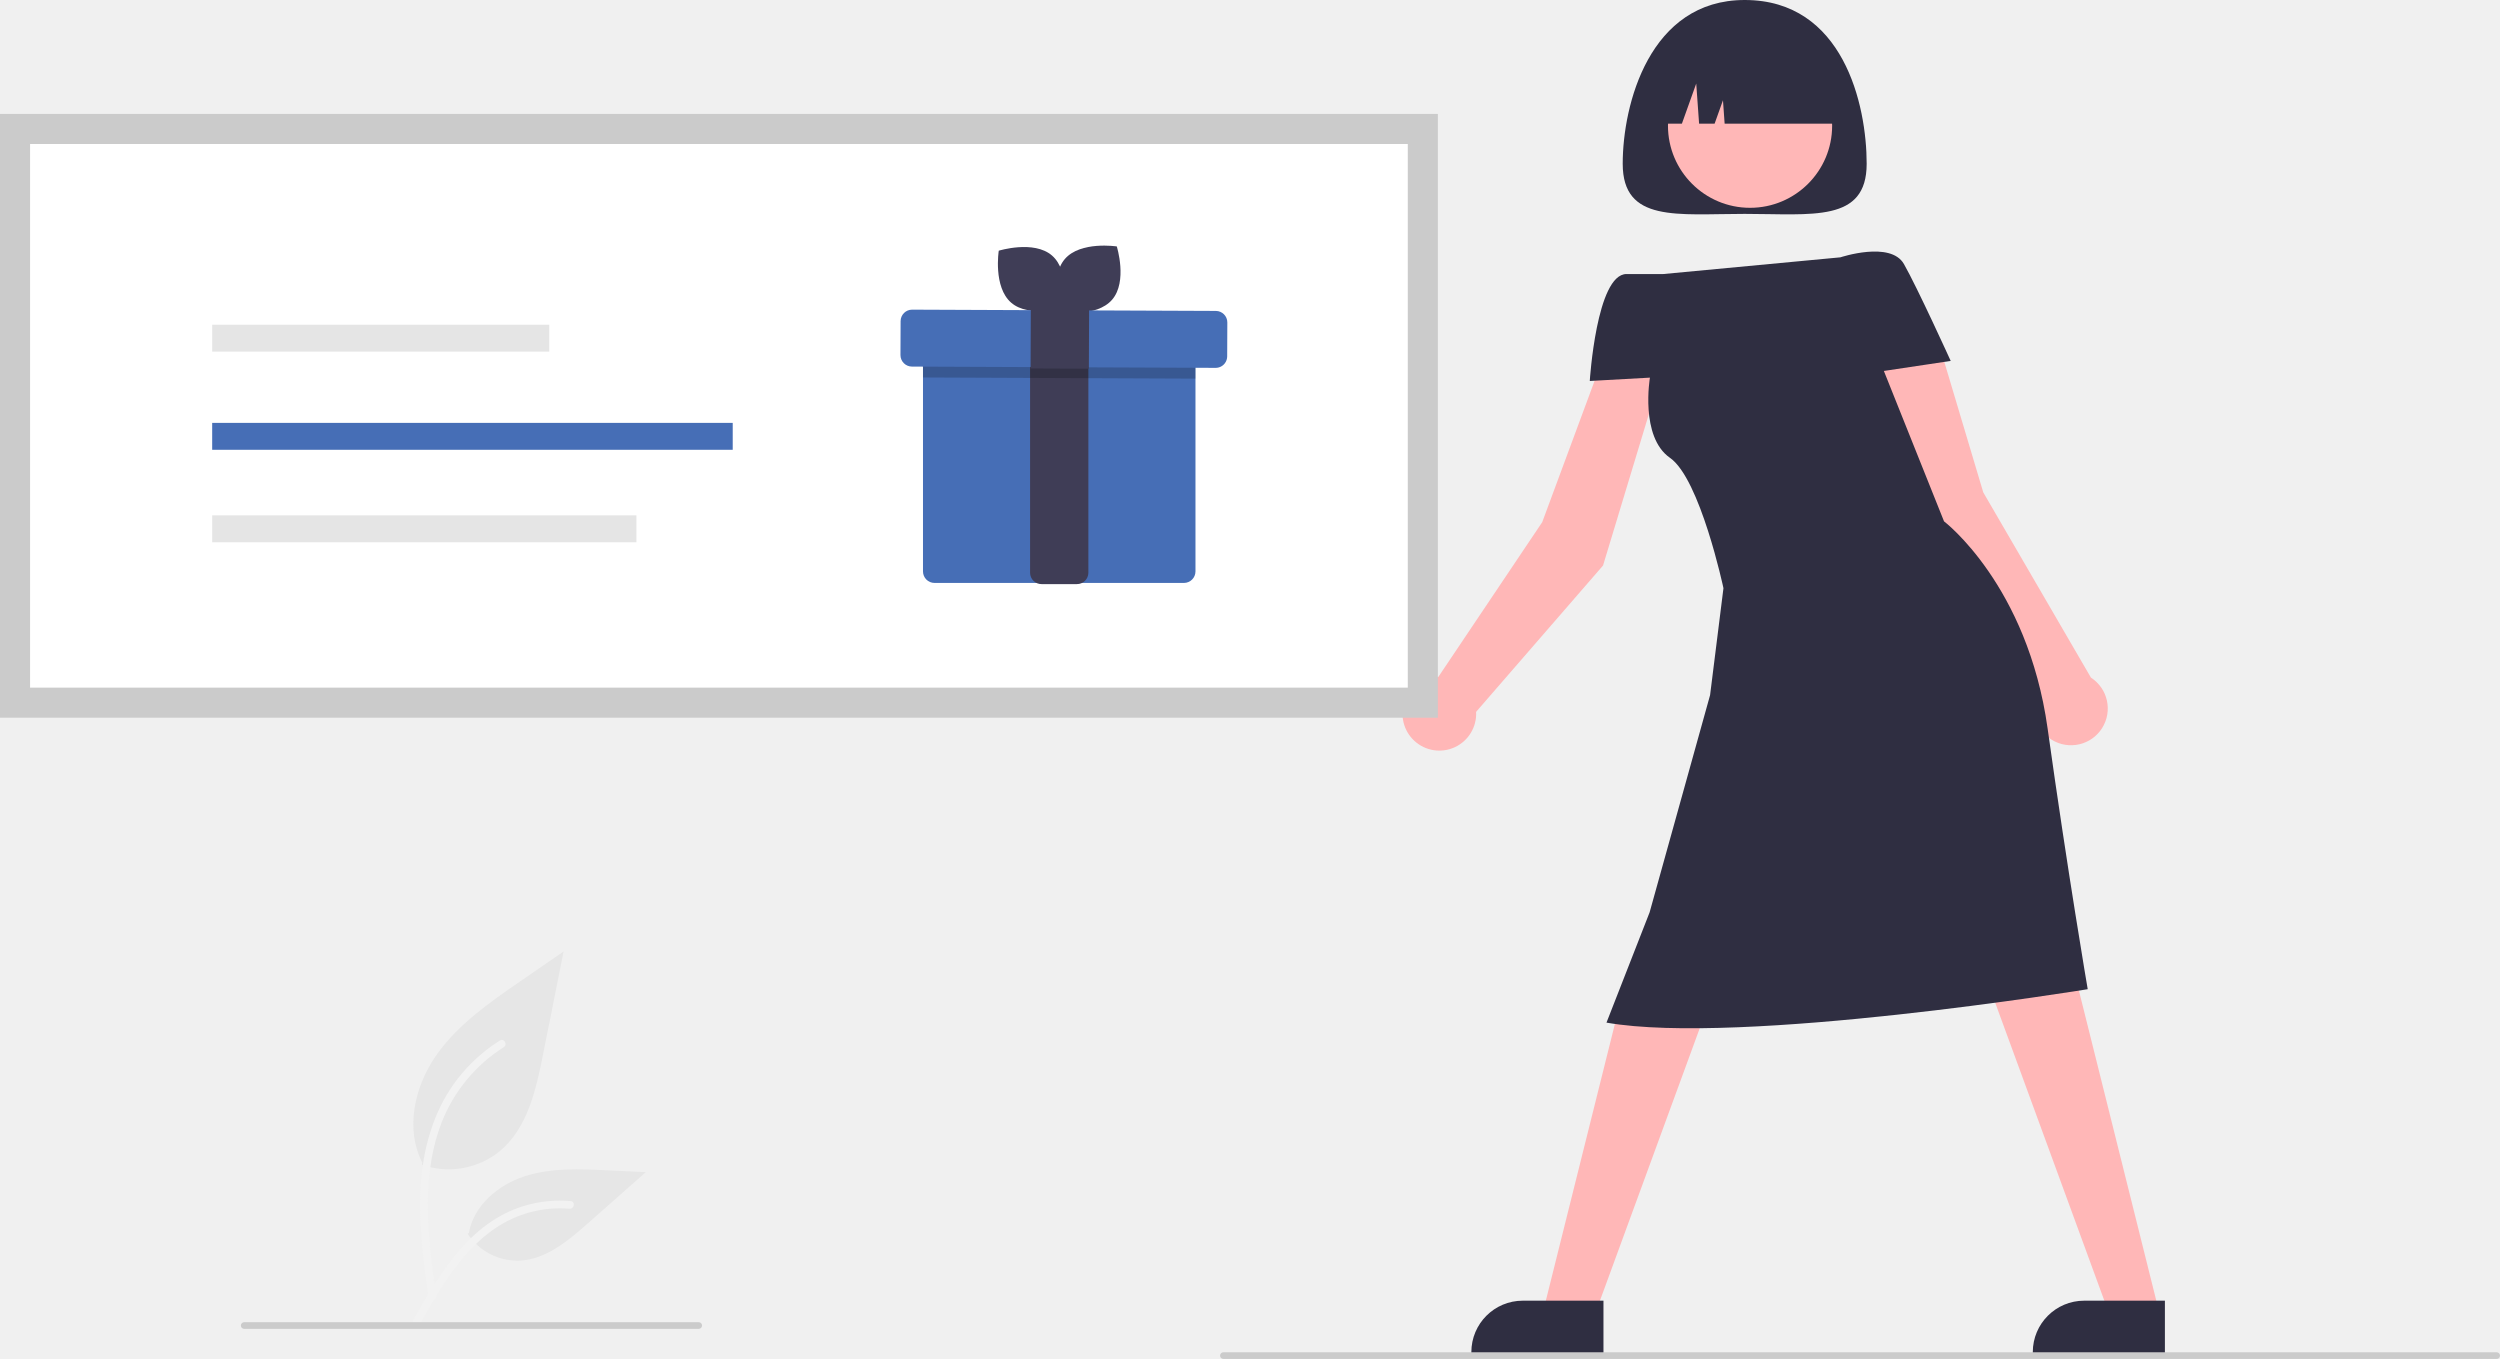
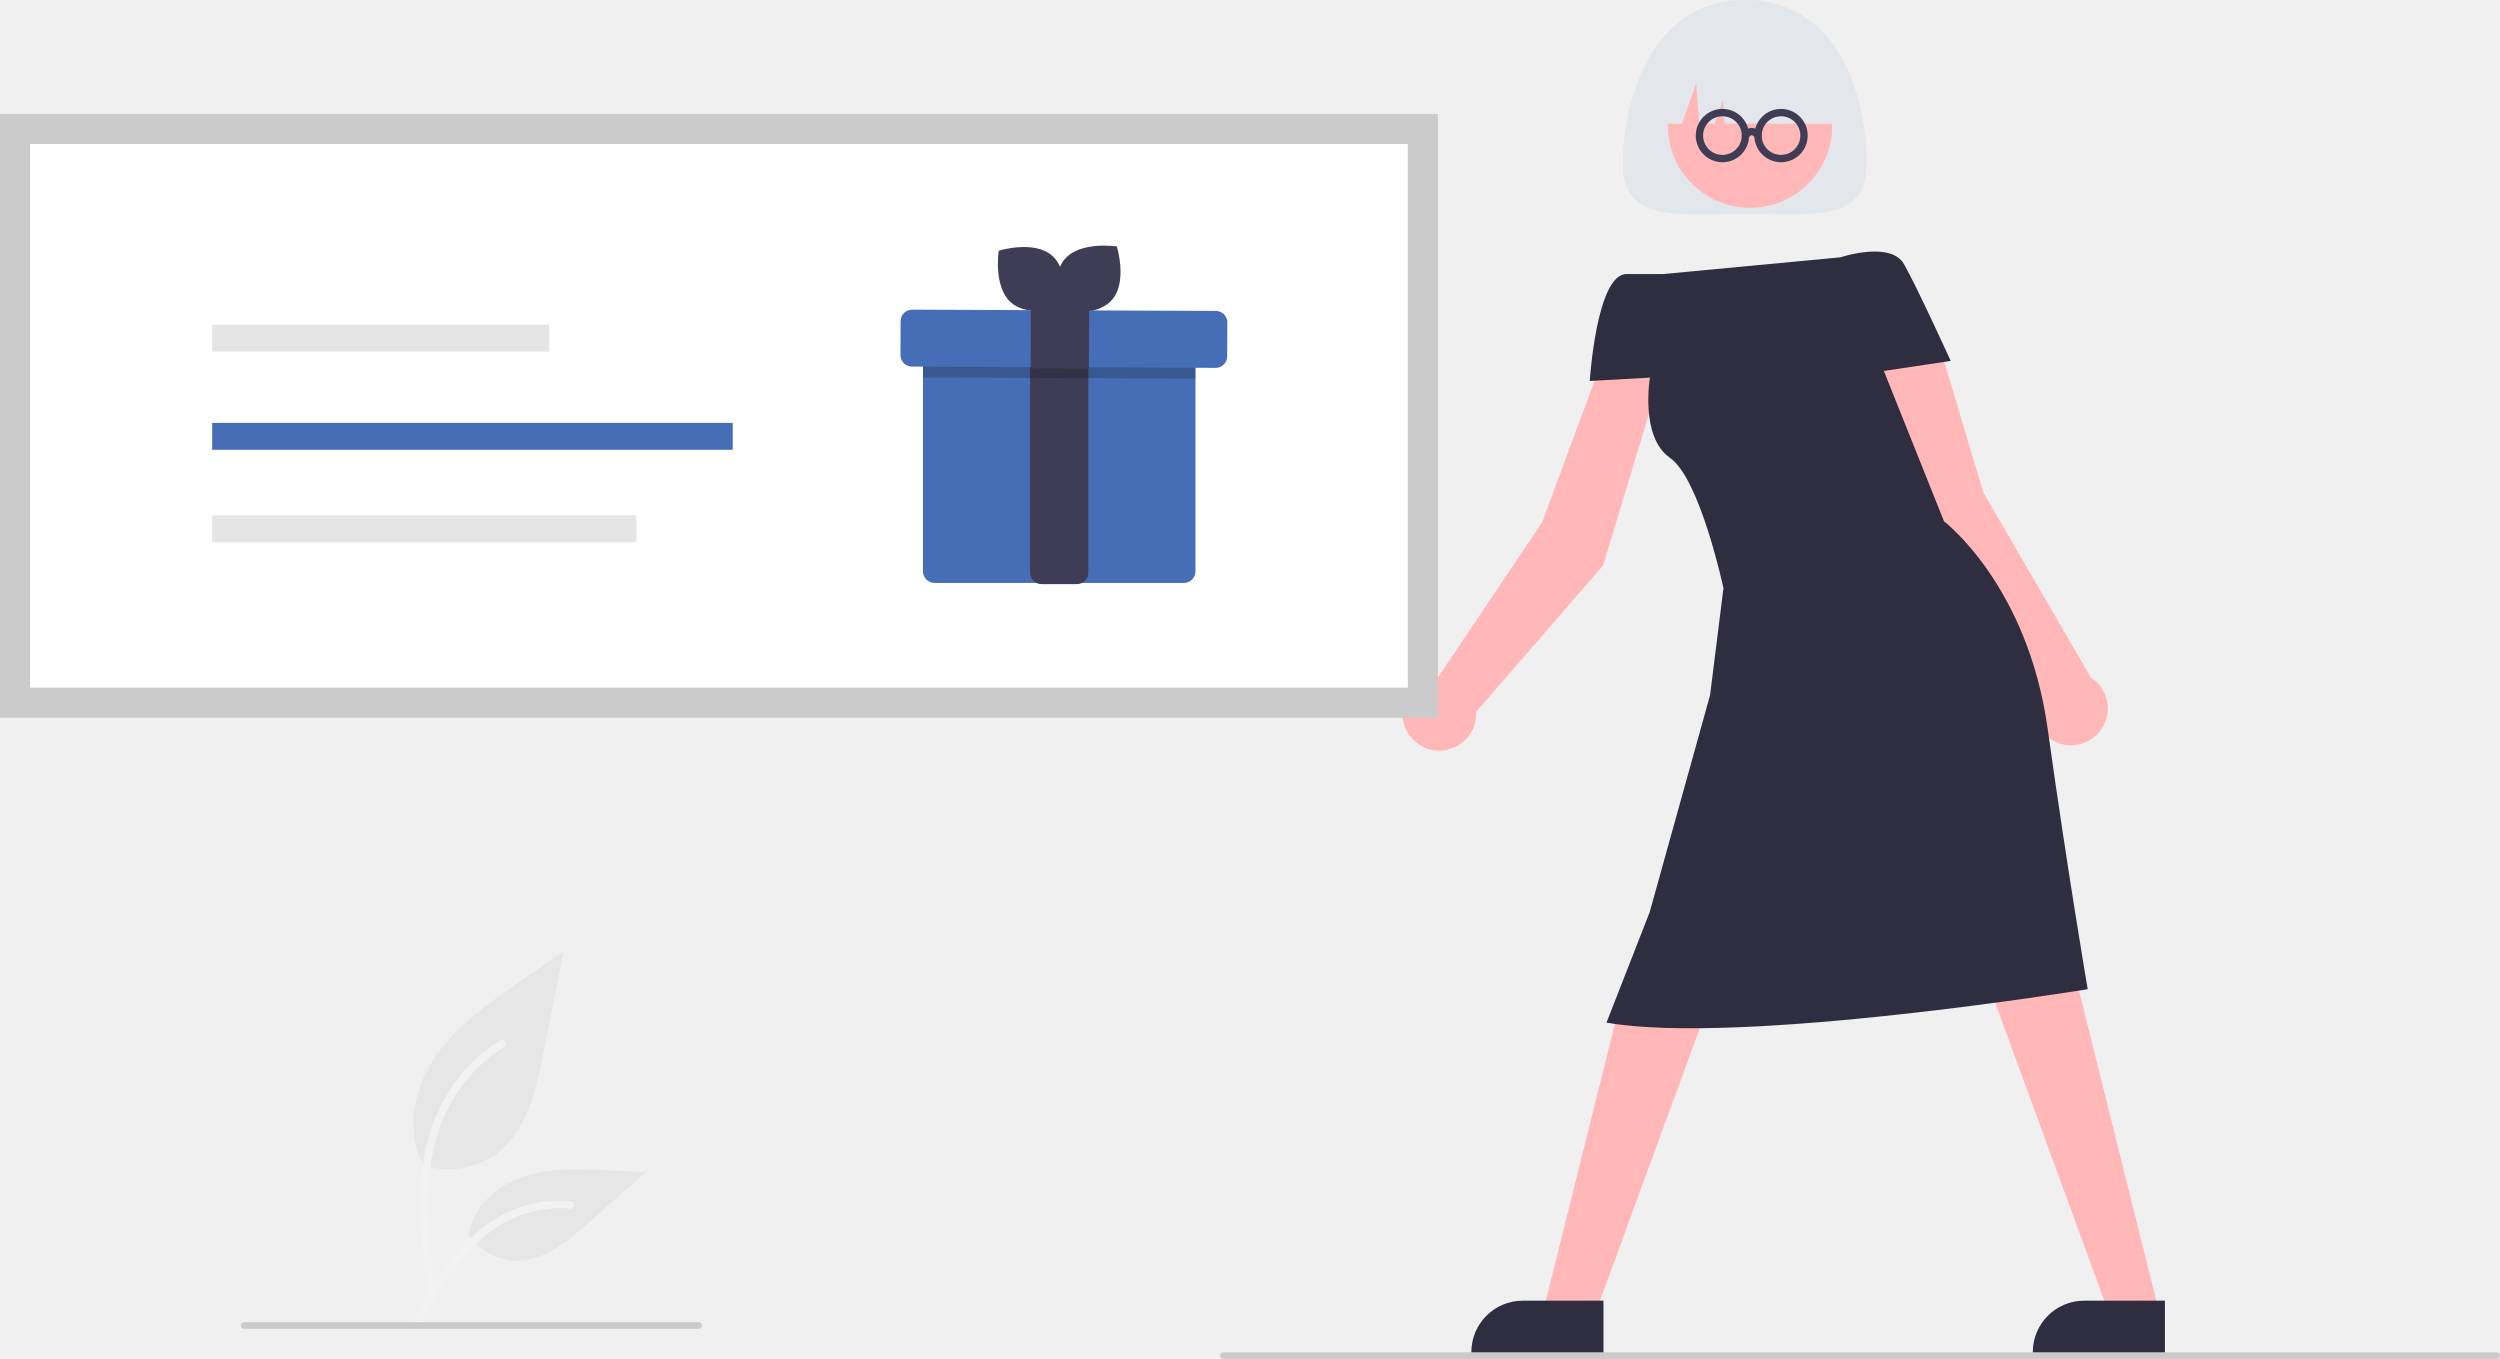
<svg xmlns="http://www.w3.org/2000/svg" id="a89ae42f-9dc0-4d5a-ac65-1fcb485d8244" data-name="Layer 1" width="748.075" height="406.64" viewBox="0 0 748.075 406.64">
  <path d="M723.49,356.927l-17.833-3.158-18.213,49.154-31.101,46.332a11.018,11.018,0,1,0,11.316,10.435l37.985-43.793Z" transform="translate(-225.9626 -246.6802)" fill="#ffb7b7" />
-   <path d="M784.526,295.68c0,17.673-16.342,15-36.5,15s-36.5,2.673-36.5-15,7.982-49,36.5-49C777.526,246.68,784.526,278.007,784.526,295.68Z" transform="translate(-225.9626 -246.6802)" fill="#2f2e41" />
+   <path d="M784.526,295.68c0,17.673-16.342,15-36.5,15s-36.5,2.673-36.5-15,7.982-49,36.5-49C777.526,246.68,784.526,278.007,784.526,295.68Z" transform="translate(-225.9626 -246.6802)" fill="#e3e6ea" />
  <path d="M851.632,449.444l-32.212-55.417-15-50.228-18,2,14,60,35.858,47.181a10.995,10.995,0,1,0,15.354-3.536Z" transform="translate(-225.9626 -246.6802)" fill="#ffb7b7" />
  <polygon points="593.709 291 630.709 392 645.929 392 619.819 287.378 593.709 291" fill="#ffb7b7" />
  <polygon points="512.709 296.5 475.709 397.5 460.488 397.5 486.598 292.878 512.709 296.5" fill="#ffb7b7" />
  <path d="M776.671,323.68s15-5,19,2,14,29,14,29l-20,3,18,45s25,19,31,62,12,78,12,78-104,17-144,10l12.906-33,18.094-65,4-32s-6.967-32.723-16-39-6-24-6-24l-18,1s2-32,11-32h11Z" transform="translate(-225.9626 -246.6802)" fill="#2f2e41" />
  <path d="M873.767,651.77l-39.531-.001v-.5a15.387,15.387,0,0,1,15.386-15.386h.001l24.144.001Z" transform="translate(-225.9626 -246.6802)" fill="#2f2e41" />
  <path d="M705.767,651.77l-39.531-.001v-.5a15.387,15.387,0,0,1,15.386-15.386h.001l24.144.001Z" transform="translate(-225.9626 -246.6802)" fill="#2f2e41" />
  <circle cx="523.669" cy="37.622" r="24.561" fill="#ffb7b7" />
-   <path d="M719.526,283.68v0H729.24l4.286-12,.857,12h4.643l2.5-7,.5,7h34.5v0a26,26,0,0,0-26-26h-5A26,26,0,0,0,719.526,283.68Z" transform="translate(-225.9626 -246.6802)" fill="#2f2e41" />
+   <path d="M719.526,283.68v0H729.24l4.286-12,.857,12h4.643l2.5-7,.5,7h34.5v0a26,26,0,0,0-26-26h-5A26,26,0,0,0,719.526,283.68Z" transform="translate(-225.9626 -246.6802)" fill="#e3e6ea" />
  <path d="M973.037,653.32h-381a1,1,0,0,1,0-2h381a1,1,0,1,1,0,2Z" transform="translate(-225.9626 -246.6802)" fill="#cbcbcb" />
  <rect id="b176a470-c9a0-4b19-a249-9749cef70ca2" data-name="Rectangle 75" y="34.091" width="430.252" height="180.671" fill="#cbcbcb" />
  <path d="M234.963,452.443h412.252V289.771h-412.252Z" transform="translate(-225.9626 -246.6802)" fill="#fff" />
  <path d="M583.685,348.298v69.368a3.456,3.456,0,0,1-3.448,3.448H505.596a3.456,3.456,0,0,1-3.448-3.448V348.298a3.45,3.45,0,0,1,3.448-3.448h74.641A3.45,3.45,0,0,1,583.685,348.298Z" transform="translate(-225.9626 -246.6802)" fill="#466eb6" />
  <path d="M548.189,421.463H537.642a3.408,3.408,0,0,1-3.448-3.359V346.147a3.408,3.408,0,0,1,3.448-3.359h10.547a3.408,3.408,0,0,1,3.448,3.359v71.957A3.408,3.408,0,0,1,548.189,421.463Z" transform="translate(-225.9626 -246.6802)" fill="#3f3d56" />
  <path d="M540.744,323.137c5.421,4.692,3.709,15.55,3.709,15.55s-10.5,3.251-15.921-1.441-3.709-15.55-3.709-15.55S535.323,318.445,540.744,323.137Z" transform="translate(-225.9626 -246.6802)" fill="#3f3d56" />
  <path d="M558.749,336.347c-4.675,5.435-15.538,3.758-15.538,3.758s-3.284-10.49,1.391-15.926,15.538-3.758,15.538-3.758S563.424,330.912,558.749,336.347Z" transform="translate(-225.9626 -246.6802)" fill="#3f3d56" />
  <path d="M583.685,348.298v11.679l-81.537-.345V348.298a3.45,3.45,0,0,1,3.448-3.448h74.641A3.45,3.45,0,0,1,583.685,348.298Z" transform="translate(-225.9626 -246.6802)" opacity="0.2" />
  <path d="M592.465,355.398a3.444,3.444,0,0,1-2.755,1.358l-90.867-.381a3.448,3.448,0,0,1-3.434-3.462h0l.043-10.142a3.447,3.447,0,0,1,3.462-3.433h.001l90.867.381a3.448,3.448,0,0,1,3.434,3.462h0l-.043,10.141A3.429,3.429,0,0,1,592.465,355.398Z" transform="translate(-225.9626 -246.6802)" fill="#466eb6" />
  <rect x="533.97" y="339.118" width="18.255" height="17.443" transform="translate(-32.87776 642.8585) rotate(-89.77043)" fill="#3f3d56" />
  <rect id="b0bfb71d-a32e-4f0c-b04f-06b3baf1791c" data-name="Rectangle 81" x="63.491" y="97.165" width="100.867" height="8.053" fill="#e5e5e5" />
  <rect id="a096be4f-2cf6-461f-ae56-f8547c16e35b" data-name="Rectangle 82" x="63.491" y="126.539" width="155.761" height="8.053" fill="#466eb6" />
  <rect id="be15e58f-5799-4307-babb-7d5595f0559e" data-name="Rectangle 83" x="63.491" y="154.212" width="126.942" height="8.053" fill="#e5e5e5" />
  <path id="bb7b29b1-743f-4814-99e1-7130c517fe83" data-name="Path 438" d="M352.195,595.21A24.215,24.215,0,0,0,375.578,591.091c8.19-6.874,10.758-18.196,12.847-28.682l6.18-31.017-12.938,8.908c-9.305,6.406-18.818,13.019-25.26,22.298s-9.252,21.947-4.078,31.988" transform="translate(-225.9626 -246.6802)" fill="#e6e6e6" />
  <path id="fed11345-5ecc-4699-9d2a-1ad58856fa3e" data-name="Path 439" d="M354.193,634.921c-1.628-11.864-3.304-23.881-2.159-35.872,1.015-10.649,4.264-21.049,10.878-29.579a49.206,49.206,0,0,1,12.625-11.44c1.262-.796,2.424,1.204,1.167,1.997A46.779,46.779,0,0,0,358.2,582.352c-4.029,10.246-4.675,21.416-3.982,32.3.419,6.582,1.311,13.121,2.206,19.653a1.198,1.198,0,0,1-.808,1.423,1.163,1.163,0,0,1-1.423-.808Z" transform="translate(-225.9626 -246.6802)" fill="#f2f2f2" />
  <path id="a3dbae8e-6ba7-4728-9f88-d2b4a8de2cb7" data-name="Path 442" d="M365.914,615.884a17.825,17.825,0,0,0,15.531,8.019c7.864-.373,14.418-5.86,20.317-11.07l17.452-15.409-11.55-.553c-8.306-.398-16.827-.771-24.738,1.793s-15.208,8.726-16.654,16.915" transform="translate(-225.9626 -246.6802)" fill="#e6e6e6" />
  <path id="b12c7aab-829f-433e-99e1-9b0624b941d5" data-name="Path 443" d="M349.59,641.74c7.84-13.871,16.932-29.288,33.181-34.216a37.026,37.026,0,0,1,13.955-1.441c1.482.128,1.112,2.412-.367,2.285a34.398,34.398,0,0,0-22.272,5.892c-6.28,4.275-11.17,10.218-15.308,16.519-2.535,3.861-4.806,7.884-7.076,11.903C350.978,643.967,348.856,643.04,349.59,641.74Z" transform="translate(-225.9626 -246.6802)" fill="#f2f2f2" />
  <path d="M435.037,644.32h-136a1,1,0,1,1,0-2h136a1,1,0,0,1,0,2Z" transform="translate(-225.9626 -246.6802)" fill="#cbcbcb" />
+   <g fill="none" stroke="#3f3d56" stroke-width="2.20" stroke-linecap="round">
+     <circle cx="515.40" cy="40.57" r="6.88" />
+     <circle cx="532.94" cy="40.57" r="6.88" />
+     <path d="M522.28,40.57 q1.89,-2.41 3.78,0" />
+   </g>
</svg>
